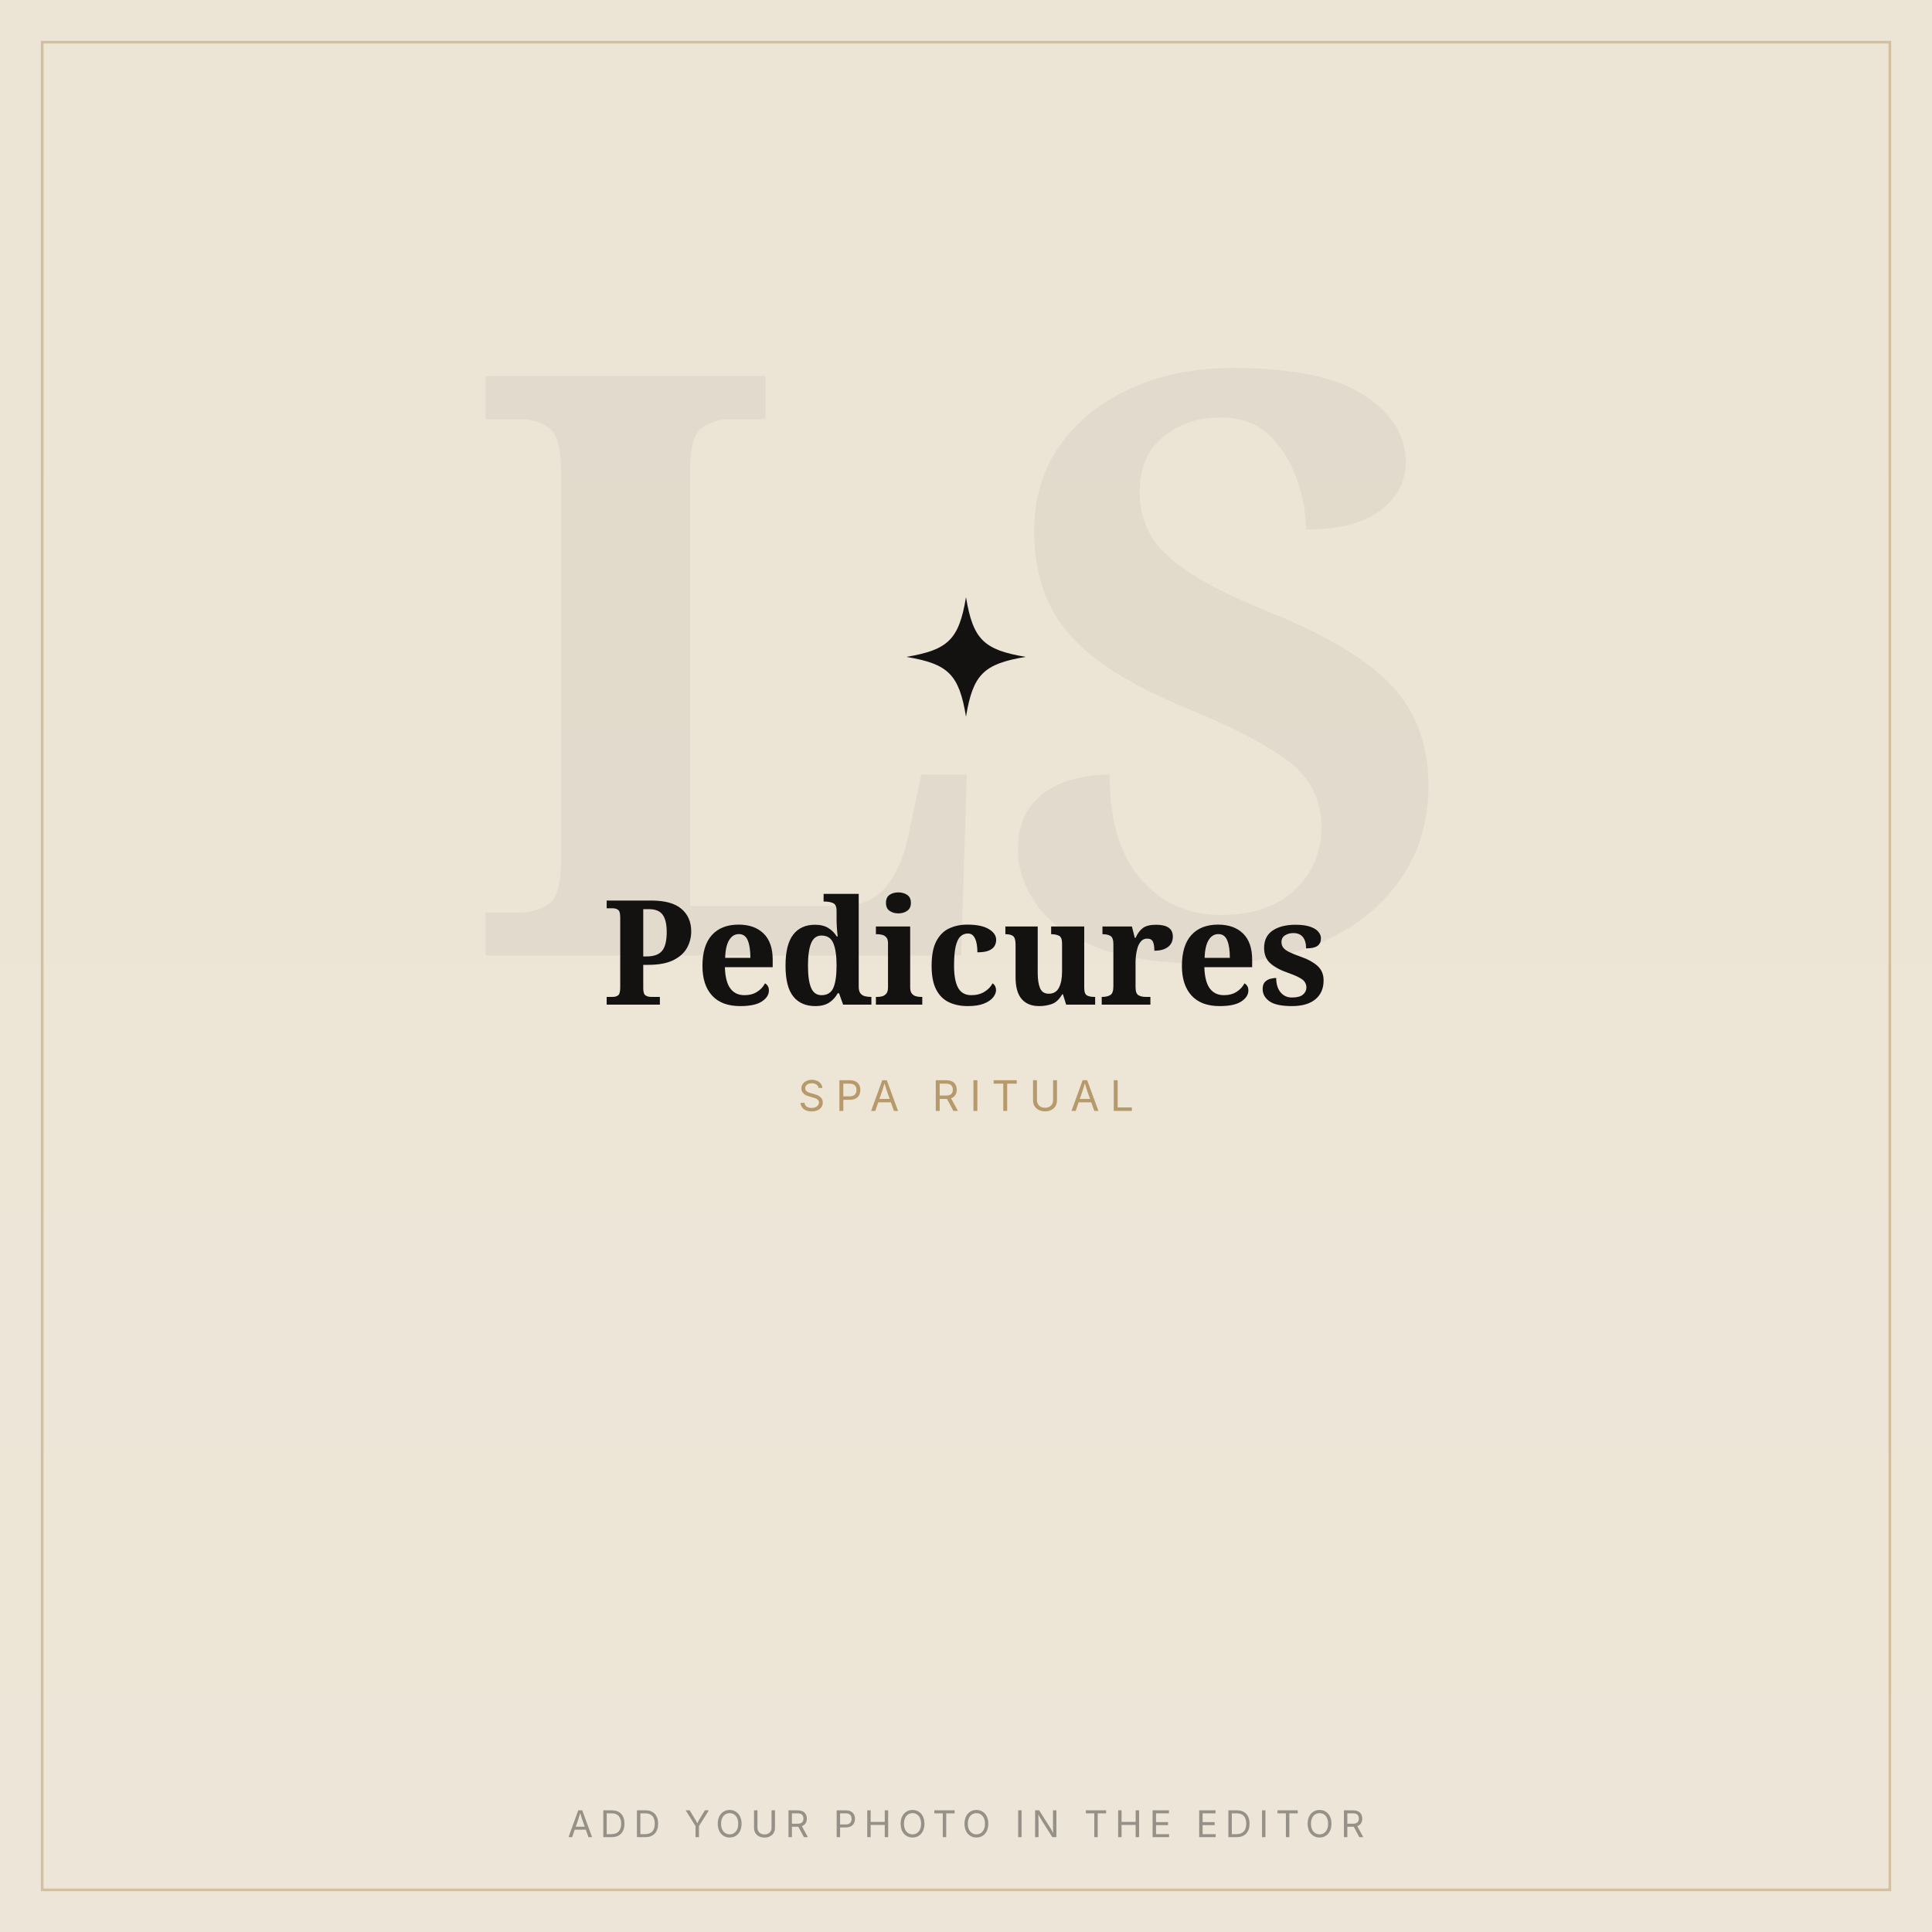
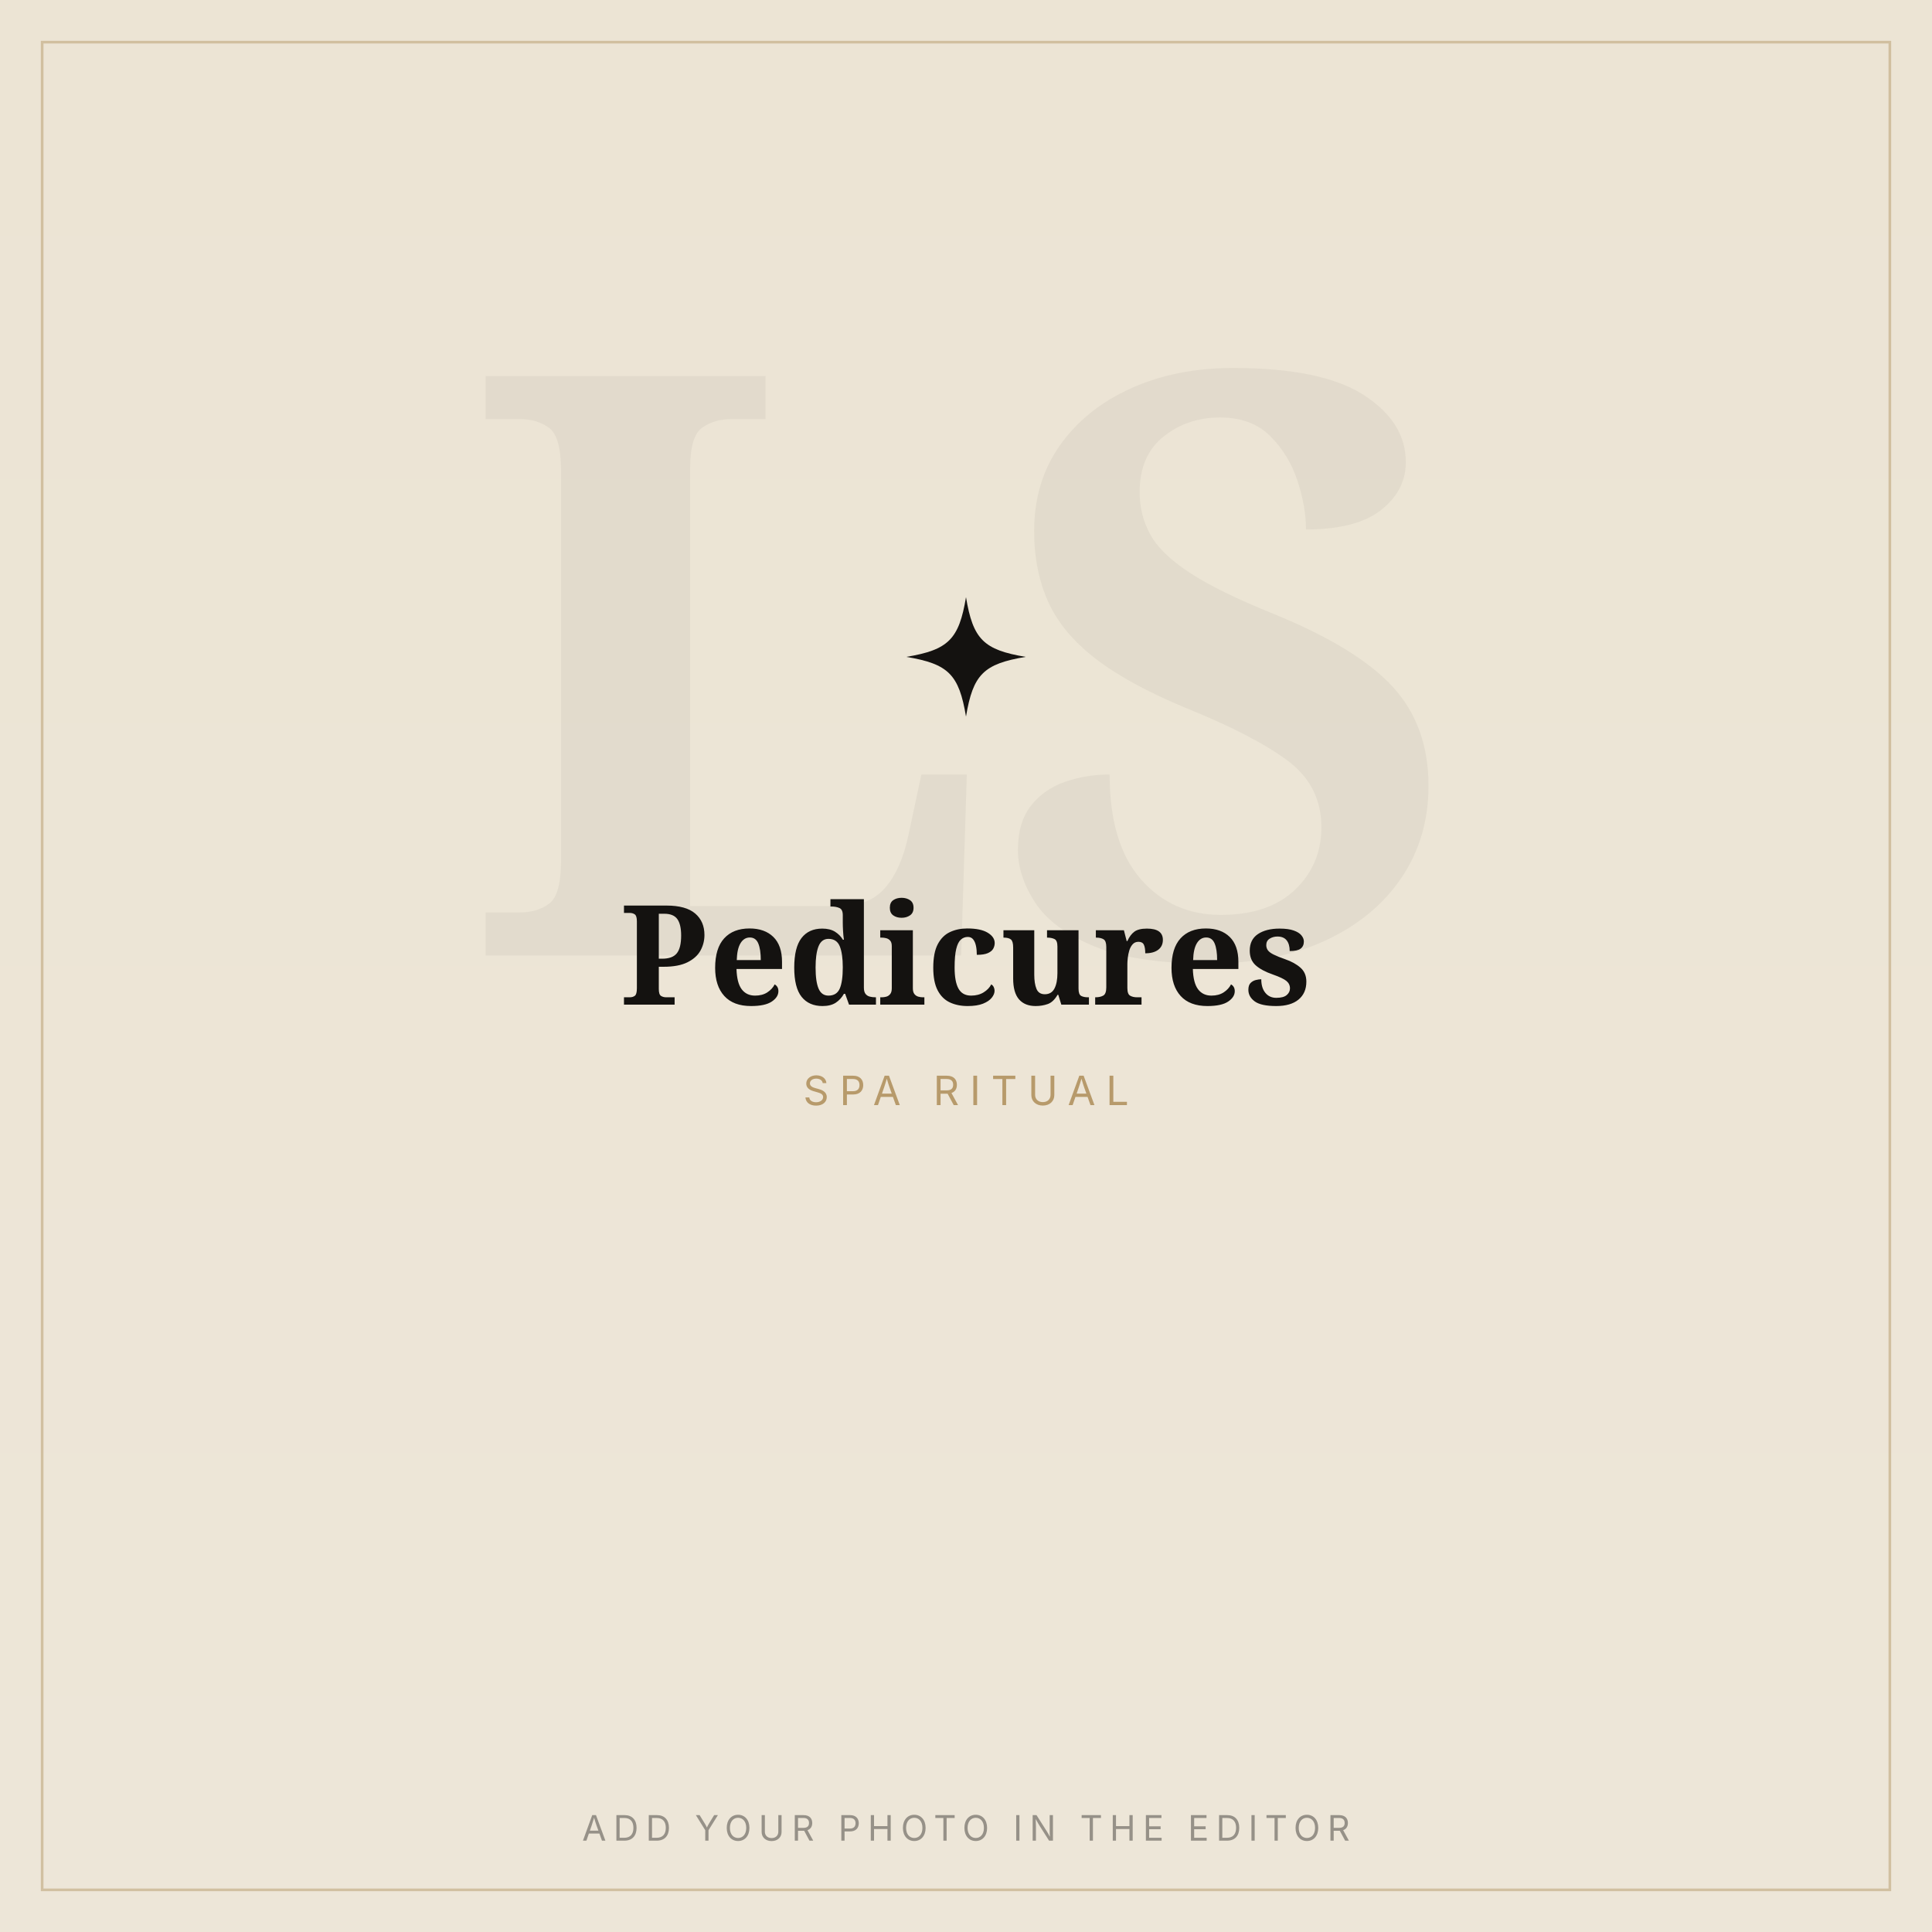
<svg xmlns="http://www.w3.org/2000/svg" width="1100" height="1100" viewBox="0 0 1100 1100">
  <defs>
    <linearGradient id="g" x1="0" y1="0" x2="0" y2="1">
      <stop offset="0" stop-color="#ECE4D4" />
      <stop offset="1" stop-color="#EDE6D8" />
    </linearGradient>
  </defs>
  <rect width="1100" height="1100" fill="url(#g)" />
  <rect x="24" y="24" width="1052" height="1052" fill="none" stroke="#B79A6B" stroke-opacity="0.5" stroke-width="1.5" />
  <text x="550" y="544" text-anchor="middle" font-family="Cormorant Garamond, Georgia, serif" font-size="462" font-weight="600" fill="rgba(20,18,16,0.045)">LS</text>
  <g transform="translate(550, 374)">
    <g fill="#141210">
      <path d="M0 -34 C4 -10 10 -4 34 0 C10 4 4 10 0 34 C-4 10 -10 4 -34 0 C-10 -4 -4 -10 0 -34 Z" />
    </g>
  </g>
-   <text x="550" y="572" text-anchor="middle" font-family="Cormorant Garamond, Georgia, serif" font-size="83" font-weight="600" fill="#141210">Pedicures</text>
-   <text x="550" y="632.5" text-anchor="middle" font-family="Jost, Inter, sans-serif" font-size="24" letter-spacing="6" fill="#B79A6B">SPA RITUAL</text>
-   <text x="550" y="1046" text-anchor="middle" font-family="Jost, Inter, sans-serif" font-size="21" letter-spacing="4" fill="rgba(20,18,16,0.4)">ADD YOUR PHOTO IN THE EDITOR</text>
+   <text x="550" y="572" text-anchor="middle" font-family="Cormorant Garamond, Georgia, serif" font-size="79" font-weight="600" fill="#141210">Pedicures</text>
+   <text x="550" y="629.2" text-anchor="middle" font-family="Jost, Inter, sans-serif" font-size="23" letter-spacing="6" fill="#B79A6B">SPA RITUAL</text>
+   <text x="550" y="1048" text-anchor="middle" font-family="Jost, Inter, sans-serif" font-size="20" letter-spacing="4" fill="rgba(20,18,16,0.4)">ADD YOUR PHOTO IN THE EDITOR</text>
</svg>
